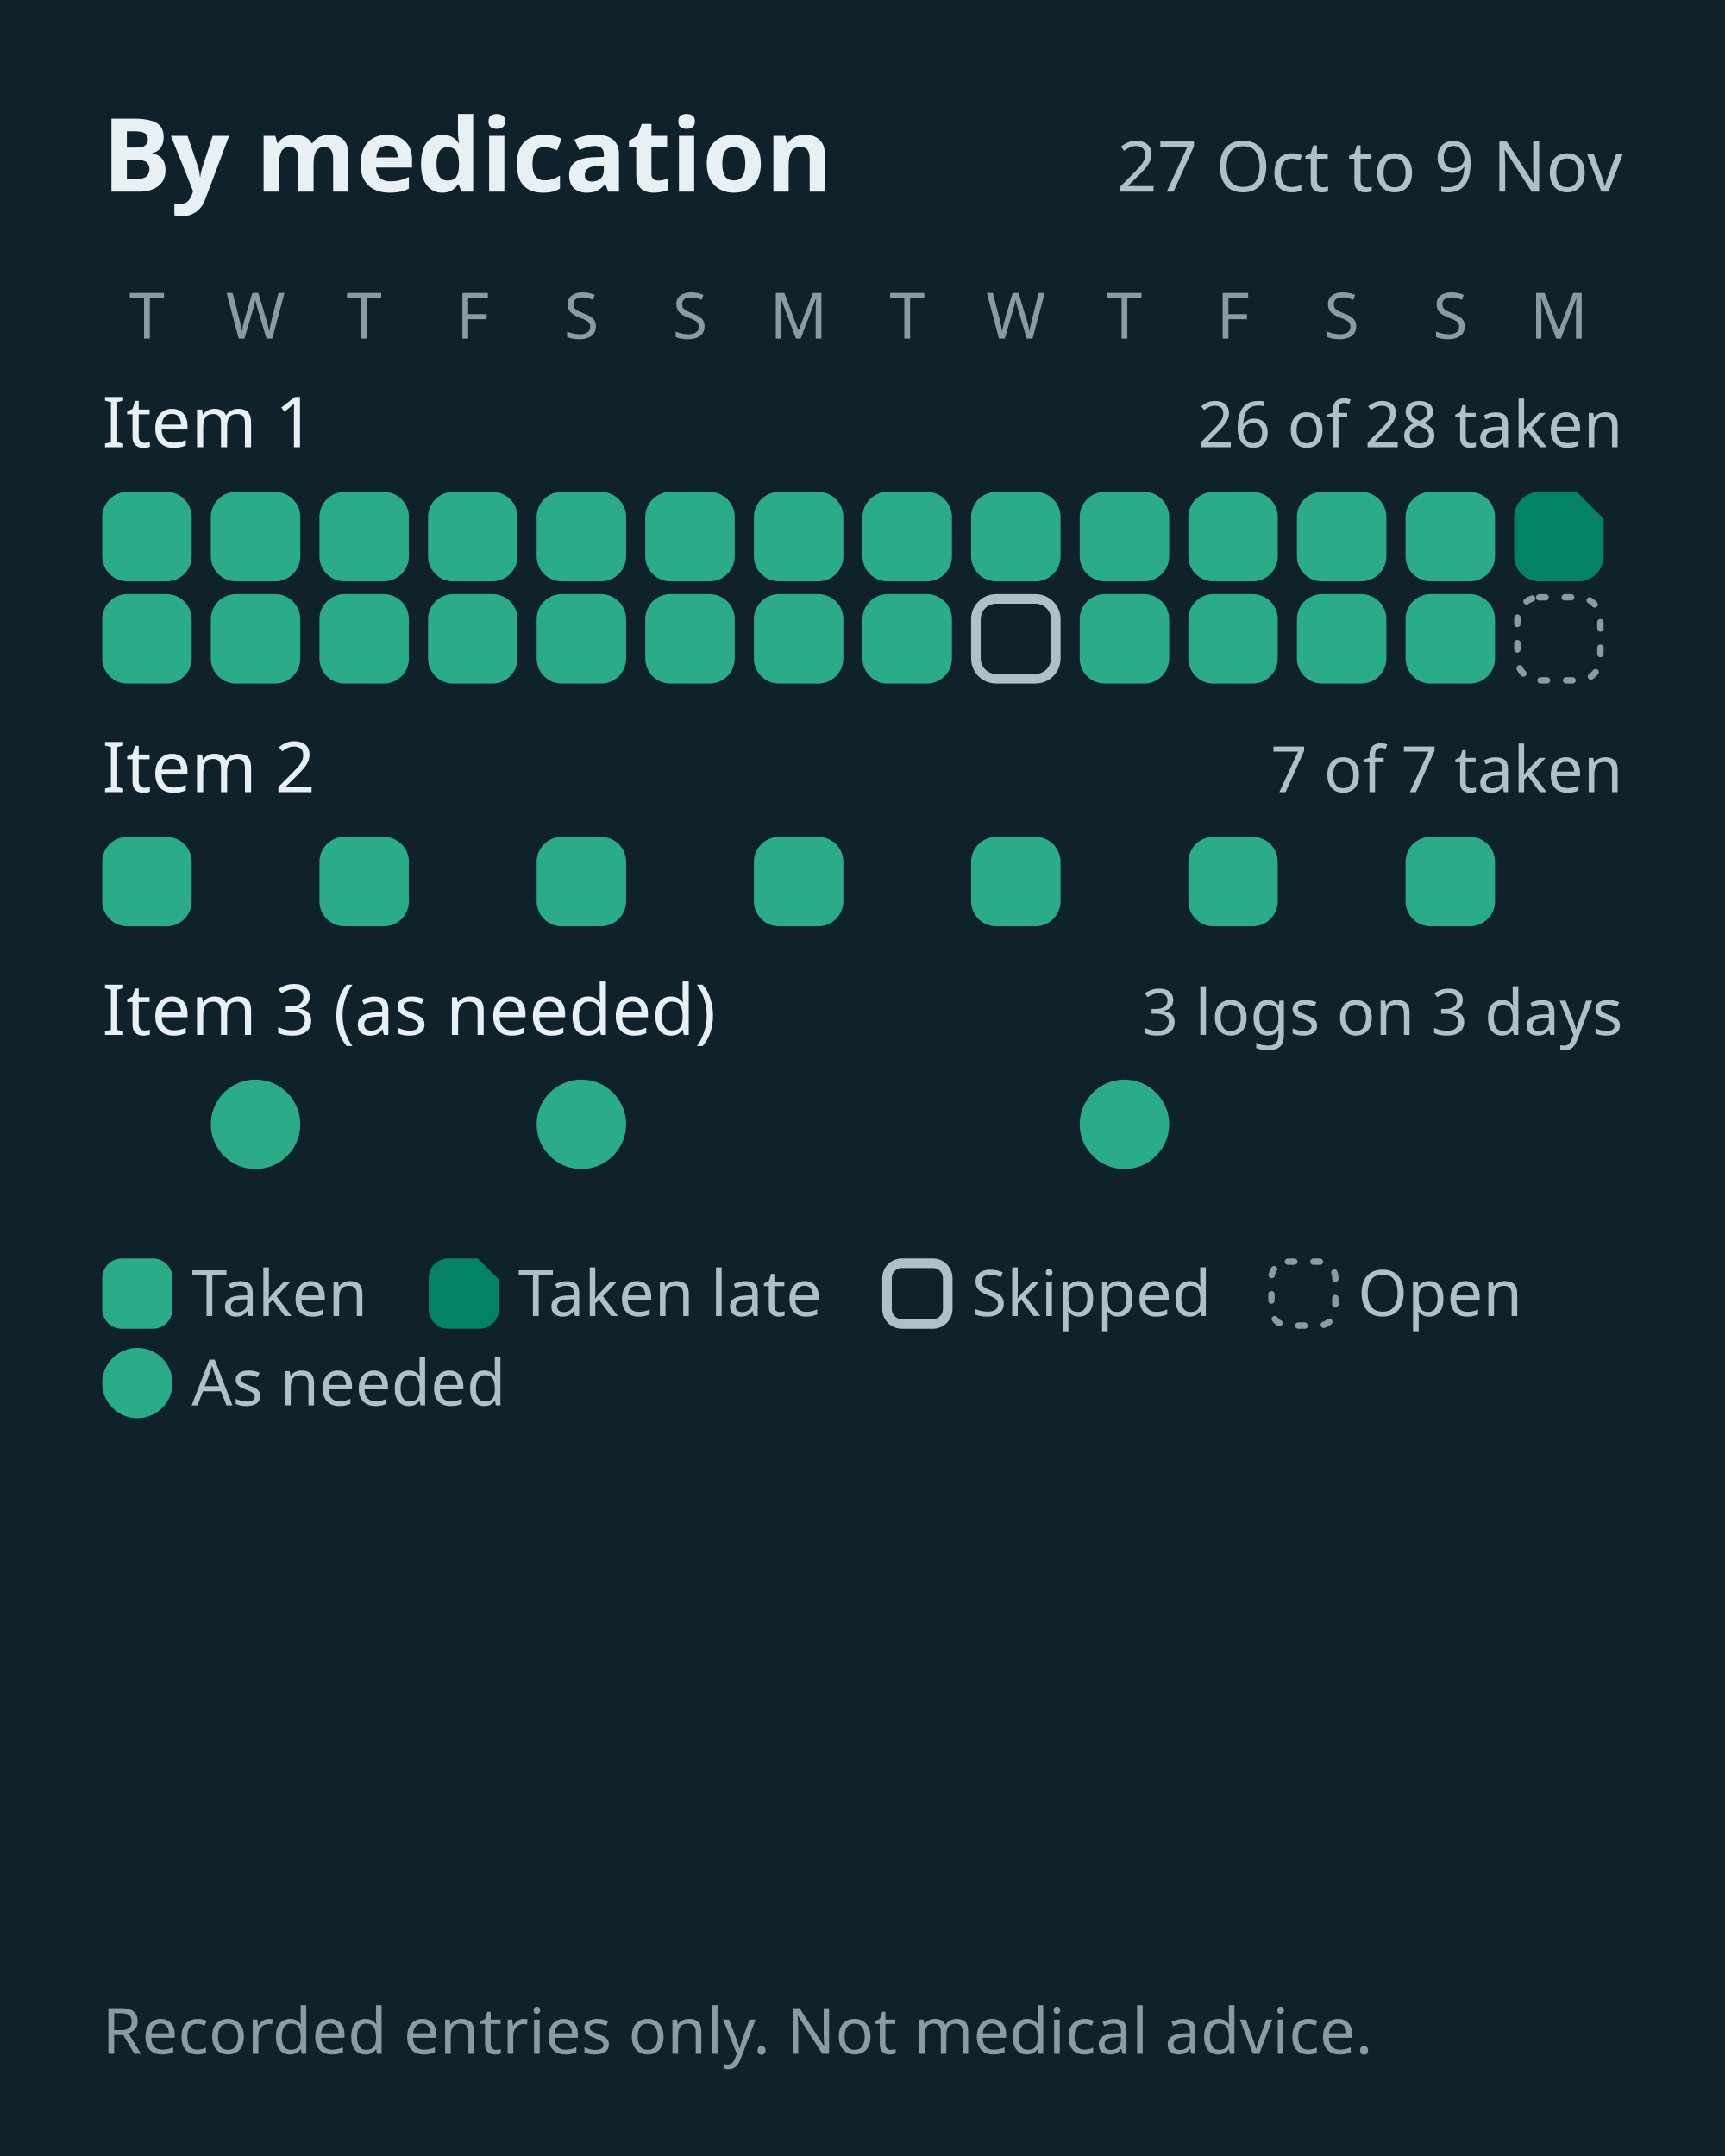
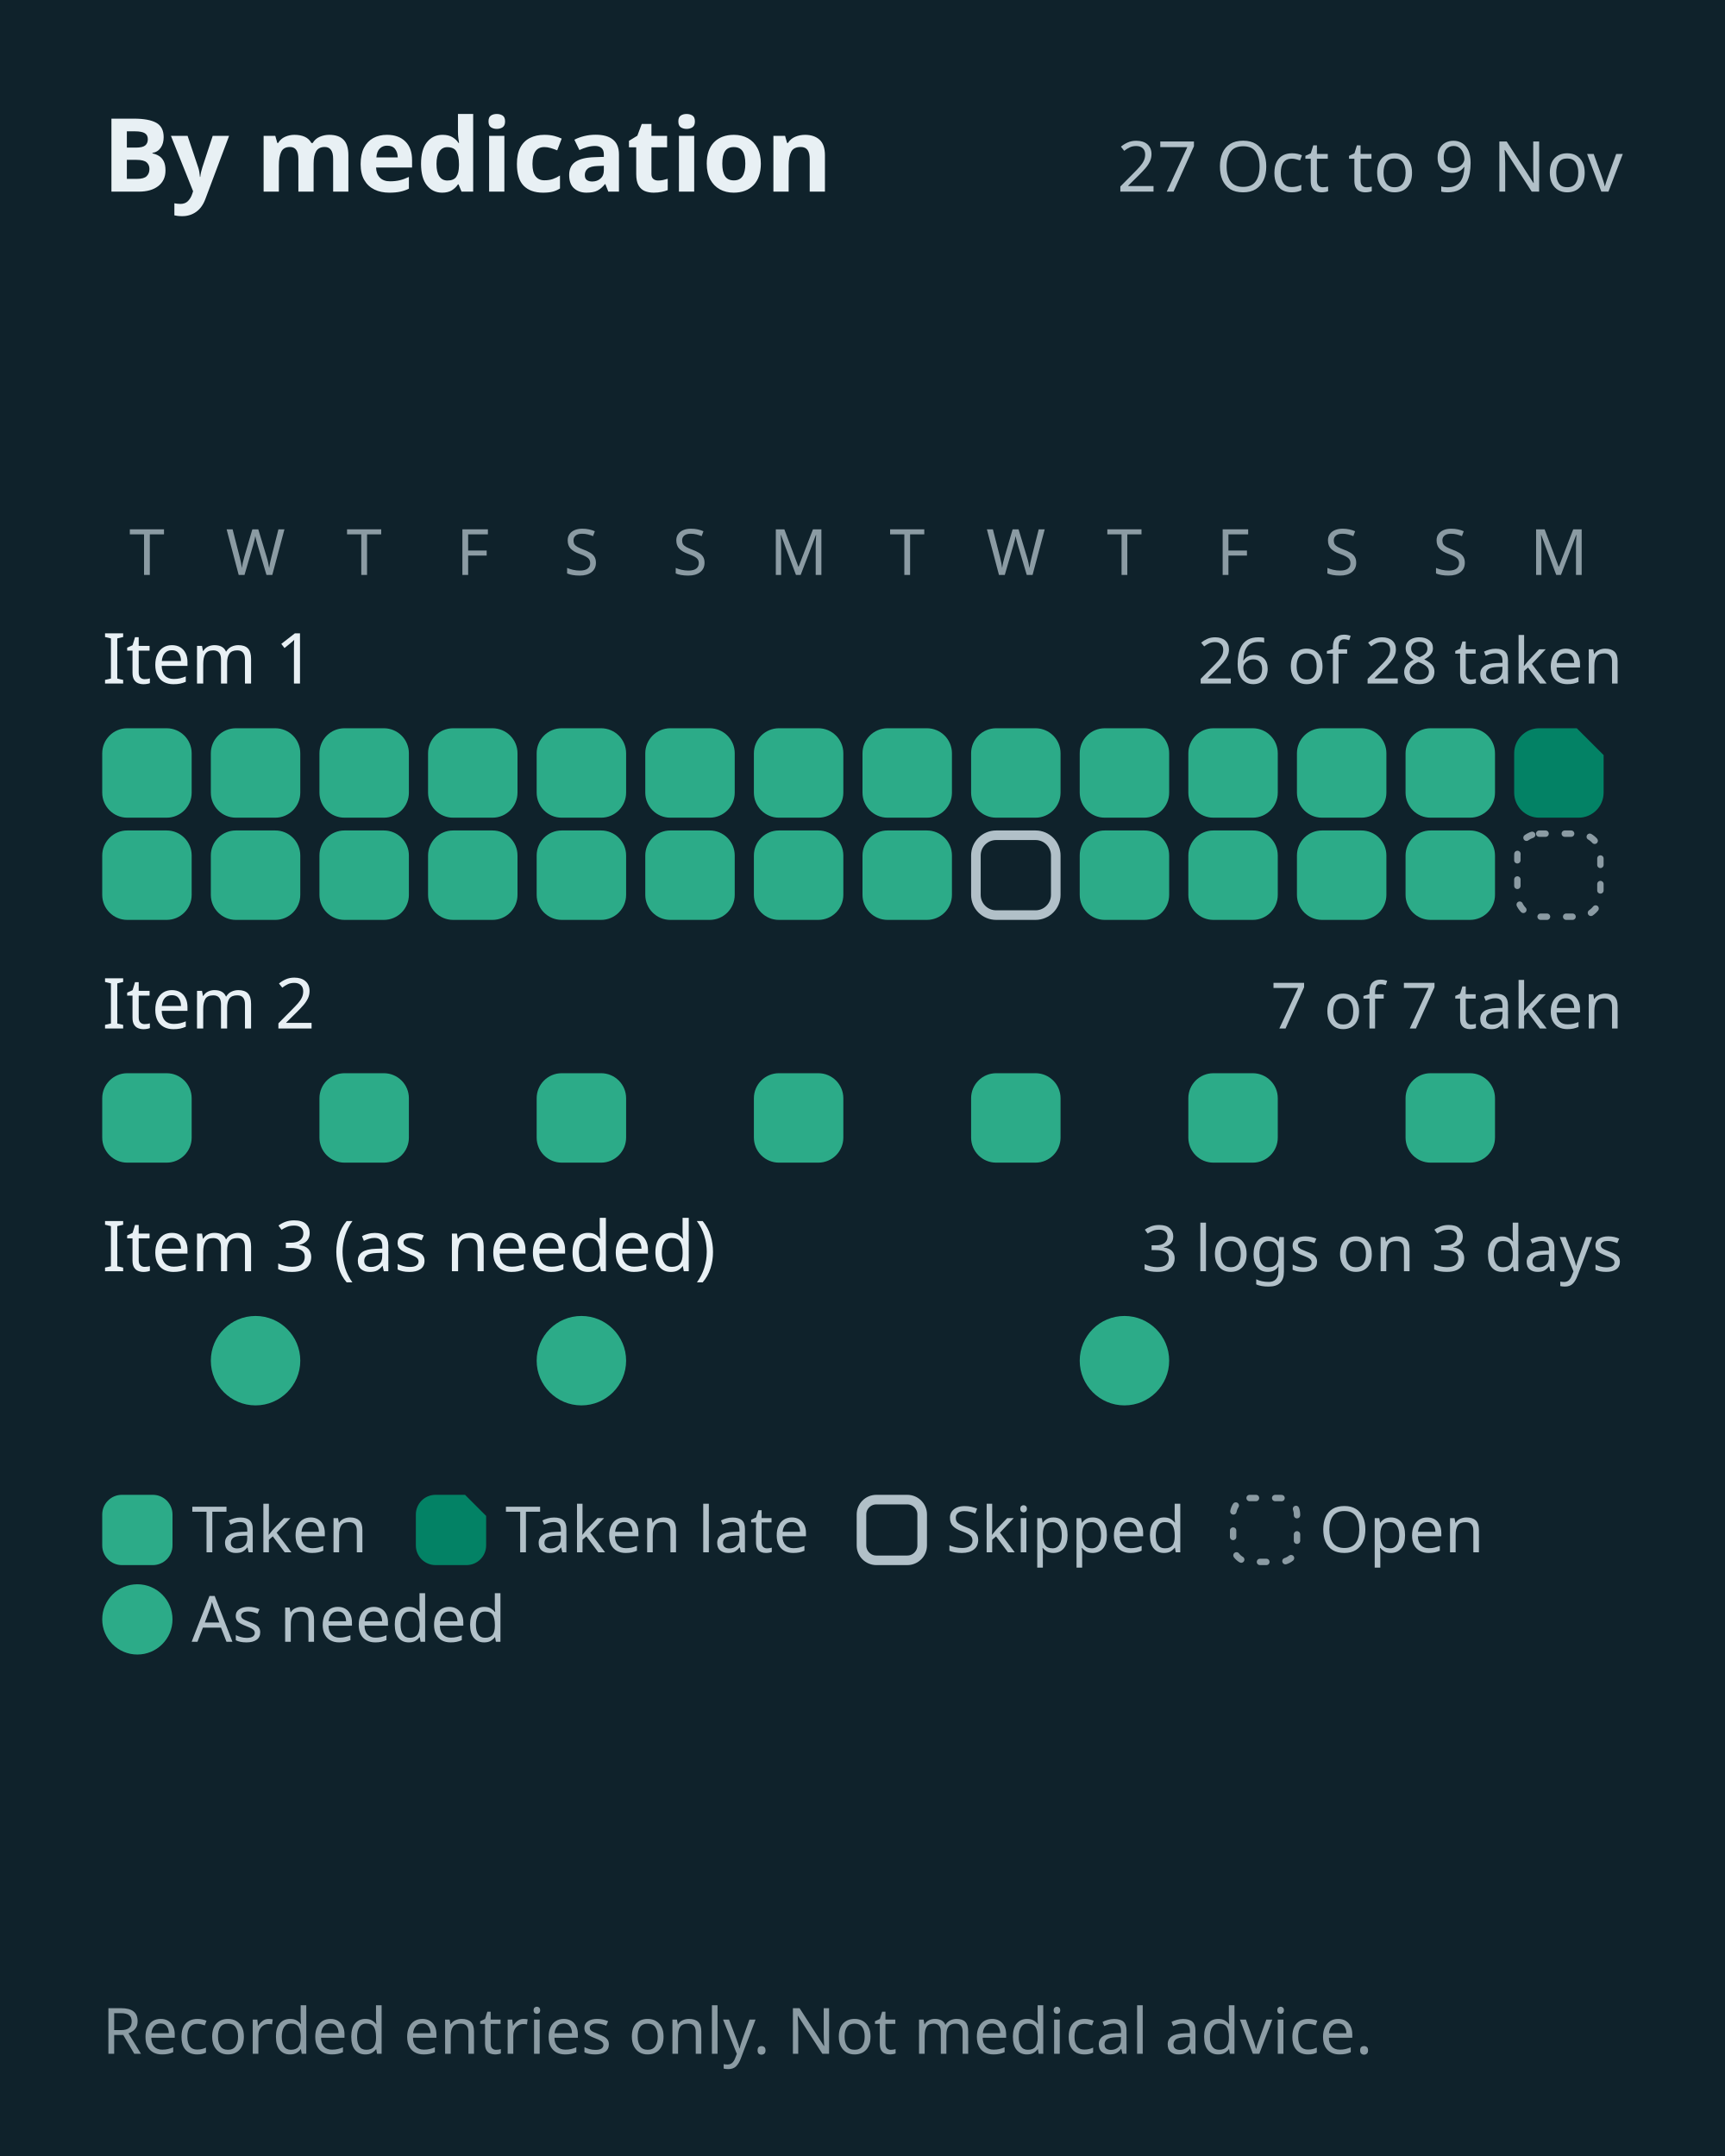
<svg xmlns="http://www.w3.org/2000/svg" width="1080" height="1350" viewBox="0 0 1080 1350">
  <rect width="1080" height="1350" fill="#0f222b" />
  <text x="64" y="120" font-family="Geologica" font-weight="600" font-size="64" fill="#e8f0f4">By medication</text>
  <text x="1016" y="120" font-family="IBM Plex Sans" font-weight="500" font-size="44" fill="#b1c0c8" text-anchor="end">27 Oct to 9 Nov</text>
-   <text x="92" y="212" font-family="IBM Plex Sans" font-weight="500" font-size="40" fill="#8b9ba3" text-anchor="middle">T</text>
-   <text x="160" y="212" font-family="IBM Plex Sans" font-weight="500" font-size="40" fill="#8b9ba3" text-anchor="middle">W</text>
-   <text x="228" y="212" font-family="IBM Plex Sans" font-weight="500" font-size="40" fill="#8b9ba3" text-anchor="middle">T</text>
-   <text x="296" y="212" font-family="IBM Plex Sans" font-weight="500" font-size="40" fill="#8b9ba3" text-anchor="middle">F</text>
-   <text x="364" y="212" font-family="IBM Plex Sans" font-weight="500" font-size="40" fill="#8b9ba3" text-anchor="middle">S</text>
-   <text x="432" y="212" font-family="IBM Plex Sans" font-weight="500" font-size="40" fill="#8b9ba3" text-anchor="middle">S</text>
-   <text x="500" y="212" font-family="IBM Plex Sans" font-weight="500" font-size="40" fill="#8b9ba3" text-anchor="middle">M</text>
-   <text x="568" y="212" font-family="IBM Plex Sans" font-weight="500" font-size="40" fill="#8b9ba3" text-anchor="middle">T</text>
-   <text x="636" y="212" font-family="IBM Plex Sans" font-weight="500" font-size="40" fill="#8b9ba3" text-anchor="middle">W</text>
-   <text x="704" y="212" font-family="IBM Plex Sans" font-weight="500" font-size="40" fill="#8b9ba3" text-anchor="middle">T</text>
-   <text x="772" y="212" font-family="IBM Plex Sans" font-weight="500" font-size="40" fill="#8b9ba3" text-anchor="middle">F</text>
-   <text x="840" y="212" font-family="IBM Plex Sans" font-weight="500" font-size="40" fill="#8b9ba3" text-anchor="middle">S</text>
-   <text x="908" y="212" font-family="IBM Plex Sans" font-weight="500" font-size="40" fill="#8b9ba3" text-anchor="middle">S</text>
-   <text x="976" y="212" font-family="IBM Plex Sans" font-weight="500" font-size="40" fill="#8b9ba3" text-anchor="middle">M</text>
-   <text x="64" y="280" font-family="IBM Plex Sans" font-weight="500" font-size="44" fill="#e8f0f4">Item 1</text>
-   <text x="1016" y="280" font-family="IBM Plex Sans" font-weight="500" font-size="40" fill="#b1c0c8" text-anchor="end">26 of 28 taken</text>
+   <text x="92" y="360" font-family="IBM Plex Sans" font-weight="500" font-size="40" fill="#8b9ba3" text-anchor="middle">T</text>
+   <text x="160" y="360" font-family="IBM Plex Sans" font-weight="500" font-size="40" fill="#8b9ba3" text-anchor="middle">W</text>
+   <text x="228" y="360" font-family="IBM Plex Sans" font-weight="500" font-size="40" fill="#8b9ba3" text-anchor="middle">T</text>
+   <text x="296" y="360" font-family="IBM Plex Sans" font-weight="500" font-size="40" fill="#8b9ba3" text-anchor="middle">F</text>
+   <text x="364" y="360" font-family="IBM Plex Sans" font-weight="500" font-size="40" fill="#8b9ba3" text-anchor="middle">S</text>
+   <text x="432" y="360" font-family="IBM Plex Sans" font-weight="500" font-size="40" fill="#8b9ba3" text-anchor="middle">S</text>
+   <text x="500" y="360" font-family="IBM Plex Sans" font-weight="500" font-size="40" fill="#8b9ba3" text-anchor="middle">M</text>
+   <text x="568" y="360" font-family="IBM Plex Sans" font-weight="500" font-size="40" fill="#8b9ba3" text-anchor="middle">T</text>
+   <text x="636" y="360" font-family="IBM Plex Sans" font-weight="500" font-size="40" fill="#8b9ba3" text-anchor="middle">W</text>
+   <text x="704" y="360" font-family="IBM Plex Sans" font-weight="500" font-size="40" fill="#8b9ba3" text-anchor="middle">T</text>
+   <text x="772" y="360" font-family="IBM Plex Sans" font-weight="500" font-size="40" fill="#8b9ba3" text-anchor="middle">F</text>
+   <text x="840" y="360" font-family="IBM Plex Sans" font-weight="500" font-size="40" fill="#8b9ba3" text-anchor="middle">S</text>
+   <text x="908" y="360" font-family="IBM Plex Sans" font-weight="500" font-size="40" fill="#8b9ba3" text-anchor="middle">S</text>
+   <text x="976" y="360" font-family="IBM Plex Sans" font-weight="500" font-size="40" fill="#8b9ba3" text-anchor="middle">M</text>
+   <text x="64" y="428" font-family="IBM Plex Sans" font-weight="500" font-size="44" fill="#e8f0f4">Item 1</text>
+   <text x="1016" y="428" font-family="IBM Plex Sans" font-weight="500" font-size="40" fill="#b1c0c8" text-anchor="end">26 of 28 taken</text>
  <g>
-     <rect x="64" y="308" width="56" height="56" rx="15.68" fill="#2cab88" />
+     <rect x="64" y="456" width="56" height="56" rx="15.68" fill="#2cab88" />
  </g>
  <g>
-     <rect x="64" y="372" width="56" height="56" rx="15.68" fill="#2cab88" />
+     <rect x="64" y="520" width="56" height="56" rx="15.68" fill="#2cab88" />
  </g>
  <g>
-     <rect x="132" y="308" width="56" height="56" rx="15.68" fill="#2cab88" />
+     <rect x="132" y="456" width="56" height="56" rx="15.68" fill="#2cab88" />
  </g>
  <g>
-     <rect x="132" y="372" width="56" height="56" rx="15.68" fill="#2cab88" />
+     <rect x="132" y="520" width="56" height="56" rx="15.68" fill="#2cab88" />
  </g>
  <g>
-     <rect x="200" y="308" width="56" height="56" rx="15.68" fill="#2cab88" />
+     <rect x="200" y="456" width="56" height="56" rx="15.68" fill="#2cab88" />
  </g>
  <g>
-     <rect x="200" y="372" width="56" height="56" rx="15.68" fill="#2cab88" />
+     <rect x="200" y="520" width="56" height="56" rx="15.68" fill="#2cab88" />
  </g>
  <g>
-     <rect x="268" y="308" width="56" height="56" rx="15.68" fill="#2cab88" />
+     <rect x="268" y="456" width="56" height="56" rx="15.68" fill="#2cab88" />
  </g>
  <g>
-     <rect x="268" y="372" width="56" height="56" rx="15.68" fill="#2cab88" />
+     <rect x="268" y="520" width="56" height="56" rx="15.68" fill="#2cab88" />
  </g>
  <g>
-     <rect x="336" y="308" width="56" height="56" rx="15.68" fill="#2cab88" />
+     <rect x="336" y="456" width="56" height="56" rx="15.68" fill="#2cab88" />
  </g>
  <g>
-     <rect x="336" y="372" width="56" height="56" rx="15.68" fill="#2cab88" />
+     <rect x="336" y="520" width="56" height="56" rx="15.68" fill="#2cab88" />
  </g>
  <g>
-     <rect x="404" y="308" width="56" height="56" rx="15.68" fill="#2cab88" />
+     <rect x="404" y="456" width="56" height="56" rx="15.68" fill="#2cab88" />
  </g>
  <g>
-     <rect x="404" y="372" width="56" height="56" rx="15.68" fill="#2cab88" />
+     <rect x="404" y="520" width="56" height="56" rx="15.68" fill="#2cab88" />
  </g>
  <g>
-     <rect x="472" y="308" width="56" height="56" rx="15.68" fill="#2cab88" />
+     <rect x="472" y="456" width="56" height="56" rx="15.68" fill="#2cab88" />
  </g>
  <g>
-     <rect x="472" y="372" width="56" height="56" rx="15.68" fill="#2cab88" />
+     <rect x="472" y="520" width="56" height="56" rx="15.68" fill="#2cab88" />
  </g>
  <g>
-     <rect x="540" y="308" width="56" height="56" rx="15.68" fill="#2cab88" />
+     <rect x="540" y="456" width="56" height="56" rx="15.68" fill="#2cab88" />
  </g>
  <g>
-     <rect x="540" y="372" width="56" height="56" rx="15.68" fill="#2cab88" />
+     <rect x="540" y="520" width="56" height="56" rx="15.68" fill="#2cab88" />
  </g>
  <g>
-     <rect x="608" y="308" width="56" height="56" rx="15.68" fill="#2cab88" />
+     <rect x="608" y="456" width="56" height="56" rx="15.68" fill="#2cab88" />
  </g>
  <g>
-     <rect x="611" y="375" width="50" height="50" rx="12.68" fill="none" stroke="#b1c0c8" stroke-width="6" />
+     <rect x="611" y="523" width="50" height="50" rx="12.68" fill="none" stroke="#b1c0c8" stroke-width="6" />
  </g>
  <g>
-     <rect x="676" y="308" width="56" height="56" rx="15.68" fill="#2cab88" />
+     <rect x="676" y="456" width="56" height="56" rx="15.68" fill="#2cab88" />
  </g>
  <g>
-     <rect x="676" y="372" width="56" height="56" rx="15.68" fill="#2cab88" />
+     <rect x="676" y="520" width="56" height="56" rx="15.68" fill="#2cab88" />
  </g>
  <g>
-     <rect x="744" y="308" width="56" height="56" rx="15.68" fill="#2cab88" />
+     <rect x="744" y="456" width="56" height="56" rx="15.68" fill="#2cab88" />
  </g>
  <g>
-     <rect x="744" y="372" width="56" height="56" rx="15.68" fill="#2cab88" />
+     <rect x="744" y="520" width="56" height="56" rx="15.68" fill="#2cab88" />
  </g>
  <g>
-     <rect x="812" y="308" width="56" height="56" rx="15.68" fill="#2cab88" />
+     <rect x="812" y="456" width="56" height="56" rx="15.68" fill="#2cab88" />
  </g>
  <g>
-     <rect x="812" y="372" width="56" height="56" rx="15.68" fill="#2cab88" />
+     <rect x="812" y="520" width="56" height="56" rx="15.68" fill="#2cab88" />
  </g>
  <g>
-     <rect x="880" y="308" width="56" height="56" rx="15.68" fill="#2cab88" />
+     <rect x="880" y="456" width="56" height="56" rx="15.68" fill="#2cab88" />
  </g>
  <g>
-     <rect x="880" y="372" width="56" height="56" rx="15.68" fill="#2cab88" />
+     <rect x="880" y="520" width="56" height="56" rx="15.68" fill="#2cab88" />
  </g>
  <g>
-     <path d="M963.68 308 L987.2 308 L1004 324.8 L1004 348.32 A15.68 15.68 0 0 1 988.32 364 L963.68 364 A15.68 15.68 0 0 1 948 348.32 L948 323.68 A15.68 15.68 0 0 1 963.68 308 Z" fill="#038265" />
+     <path d="M963.68 456 L987.2 456 L1004 472.8 L1004 496.32 A15.68 15.68 0 0 1 988.32 512 L963.68 512 A15.68 15.68 0 0 1 948 496.32 L948 471.68 A15.68 15.68 0 0 1 963.68 456 Z" fill="#038265" />
  </g>
  <g>
-     <rect x="950" y="374" width="52" height="52" rx="13.68" fill="none" stroke="#8b9ba3" stroke-width="4" stroke-linecap="round" stroke-linejoin="round" stroke-dasharray="4 12" />
+     <rect x="950" y="522" width="52" height="52" rx="13.68" fill="none" stroke="#8b9ba3" stroke-width="4" stroke-linecap="round" stroke-linejoin="round" stroke-dasharray="4 12" />
  </g>
-   <text x="64" y="496" font-family="IBM Plex Sans" font-weight="500" font-size="44" fill="#e8f0f4">Item 2</text>
-   <text x="1016" y="496" font-family="IBM Plex Sans" font-weight="500" font-size="40" fill="#b1c0c8" text-anchor="end">7 of 7 taken</text>
+   <text x="64" y="644" font-family="IBM Plex Sans" font-weight="500" font-size="44" fill="#e8f0f4">Item 2</text>
+   <text x="1016" y="644" font-family="IBM Plex Sans" font-weight="500" font-size="40" fill="#b1c0c8" text-anchor="end">7 of 7 taken</text>
  <g>
-     <rect x="64" y="524" width="56" height="56" rx="15.68" fill="#2cab88" />
+     <rect x="64" y="672" width="56" height="56" rx="15.68" fill="#2cab88" />
  </g>
  <g>
-     <rect x="200" y="524" width="56" height="56" rx="15.68" fill="#2cab88" />
+     <rect x="200" y="672" width="56" height="56" rx="15.68" fill="#2cab88" />
  </g>
  <g>
-     <rect x="336" y="524" width="56" height="56" rx="15.68" fill="#2cab88" />
+     <rect x="336" y="672" width="56" height="56" rx="15.68" fill="#2cab88" />
  </g>
  <g>
-     <rect x="472" y="524" width="56" height="56" rx="15.68" fill="#2cab88" />
+     <rect x="472" y="672" width="56" height="56" rx="15.68" fill="#2cab88" />
  </g>
  <g>
-     <rect x="608" y="524" width="56" height="56" rx="15.68" fill="#2cab88" />
+     <rect x="608" y="672" width="56" height="56" rx="15.68" fill="#2cab88" />
  </g>
  <g>
-     <rect x="744" y="524" width="56" height="56" rx="15.68" fill="#2cab88" />
+     <rect x="744" y="672" width="56" height="56" rx="15.68" fill="#2cab88" />
  </g>
  <g>
-     <rect x="880" y="524" width="56" height="56" rx="15.68" fill="#2cab88" />
+     <rect x="880" y="672" width="56" height="56" rx="15.68" fill="#2cab88" />
  </g>
-   <text x="64" y="648" font-family="IBM Plex Sans" font-weight="500" font-size="44" fill="#e8f0f4">Item 3 (as needed)</text>
-   <text x="1016" y="648" font-family="IBM Plex Sans" font-weight="500" font-size="40" fill="#b1c0c8" text-anchor="end">3 logs on 3 days</text>
+   <text x="64" y="796" font-family="IBM Plex Sans" font-weight="500" font-size="44" fill="#e8f0f4">Item 3 (as needed)</text>
+   <text x="1016" y="796" font-family="IBM Plex Sans" font-weight="500" font-size="40" fill="#b1c0c8" text-anchor="end">3 logs on 3 days</text>
  <g>
-     <circle cx="160" cy="704" r="28" fill="#2cab88" />
+     <circle cx="160" cy="852" r="28" fill="#2cab88" />
  </g>
  <g>
-     <circle cx="364" cy="704" r="28" fill="#2cab88" />
+     <circle cx="364" cy="852" r="28" fill="#2cab88" />
  </g>
  <g>
-     <circle cx="704" cy="704" r="28" fill="#2cab88" />
+     <circle cx="704" cy="852" r="28" fill="#2cab88" />
  </g>
  <g>
-     <rect x="64" y="788" width="44" height="44" rx="12.32" fill="#2cab88" />
+     <rect x="64" y="936" width="44" height="44" rx="12.32" fill="#2cab88" />
  </g>
-   <text x="120" y="824" font-family="IBM Plex Sans" font-weight="500" font-size="40" fill="#b1c0c8">Taken</text>
+   <text x="120" y="972" font-family="IBM Plex Sans" font-weight="500" font-size="40" fill="#b1c0c8">Taken</text>
  <g>
-     <path d="M280.68 788 L299.16 788 L312.36 801.2 L312.36 819.68 A12.32 12.32 0 0 1 300.04 832 L280.68 832 A12.32 12.32 0 0 1 268.36 819.68 L268.36 800.32 A12.32 12.32 0 0 1 280.68 788 Z" fill="#038265" />
+     <path d="M272.68 936 L291.16 936 L304.36 949.2 L304.36 967.68 A12.32 12.32 0 0 1 292.04 980 L272.68 980 A12.32 12.32 0 0 1 260.36 967.68 L260.36 948.32 A12.32 12.32 0 0 1 272.68 936 Z" fill="#038265" />
  </g>
-   <text x="324.36" y="824" font-family="IBM Plex Sans" font-weight="500" font-size="40" fill="#b1c0c8">Taken late</text>
+   <text x="316.36" y="972" font-family="IBM Plex Sans" font-weight="500" font-size="40" fill="#b1c0c8">Taken late</text>
  <g>
-     <rect x="555.36" y="791" width="38" height="38" rx="9.32" fill="none" stroke="#b1c0c8" stroke-width="6" />
+     <rect x="539.36" y="939" width="38" height="38" rx="9.32" fill="none" stroke="#b1c0c8" stroke-width="6" />
  </g>
-   <text x="608.36" y="824" font-family="IBM Plex Sans" font-weight="500" font-size="40" fill="#b1c0c8">Skipped</text>
+   <text x="592.36" y="972" font-family="IBM Plex Sans" font-weight="500" font-size="40" fill="#b1c0c8">Skipped</text>
  <g>
-     <rect x="796.04" y="790" width="40" height="40" rx="10.32" fill="none" stroke="#8b9ba3" stroke-width="4" stroke-linecap="round" stroke-linejoin="round" stroke-dasharray="4 12" />
+     <rect x="772.04" y="938" width="40" height="40" rx="10.32" fill="none" stroke="#8b9ba3" stroke-width="4" stroke-linecap="round" stroke-linejoin="round" stroke-dasharray="4 12" />
  </g>
-   <text x="850.04" y="824" font-family="IBM Plex Sans" font-weight="500" font-size="40" fill="#b1c0c8">Open</text>
+   <text x="826.04" y="972" font-family="IBM Plex Sans" font-weight="500" font-size="40" fill="#b1c0c8">Open</text>
  <g>
-     <circle cx="86" cy="866" r="22" fill="#2cab88" />
+     <circle cx="86" cy="1014" r="22" fill="#2cab88" />
  </g>
-   <text x="120" y="880" font-family="IBM Plex Sans" font-weight="500" font-size="40" fill="#b1c0c8">As needed</text>
+   <text x="120" y="1028" font-family="IBM Plex Sans" font-weight="500" font-size="40" fill="#b1c0c8">As needed</text>
  <text x="64" y="1286" font-family="IBM Plex Sans" font-weight="500" font-size="40" fill="#8b9ba3">Recorded entries only. Not medical advice.</text>
</svg>
